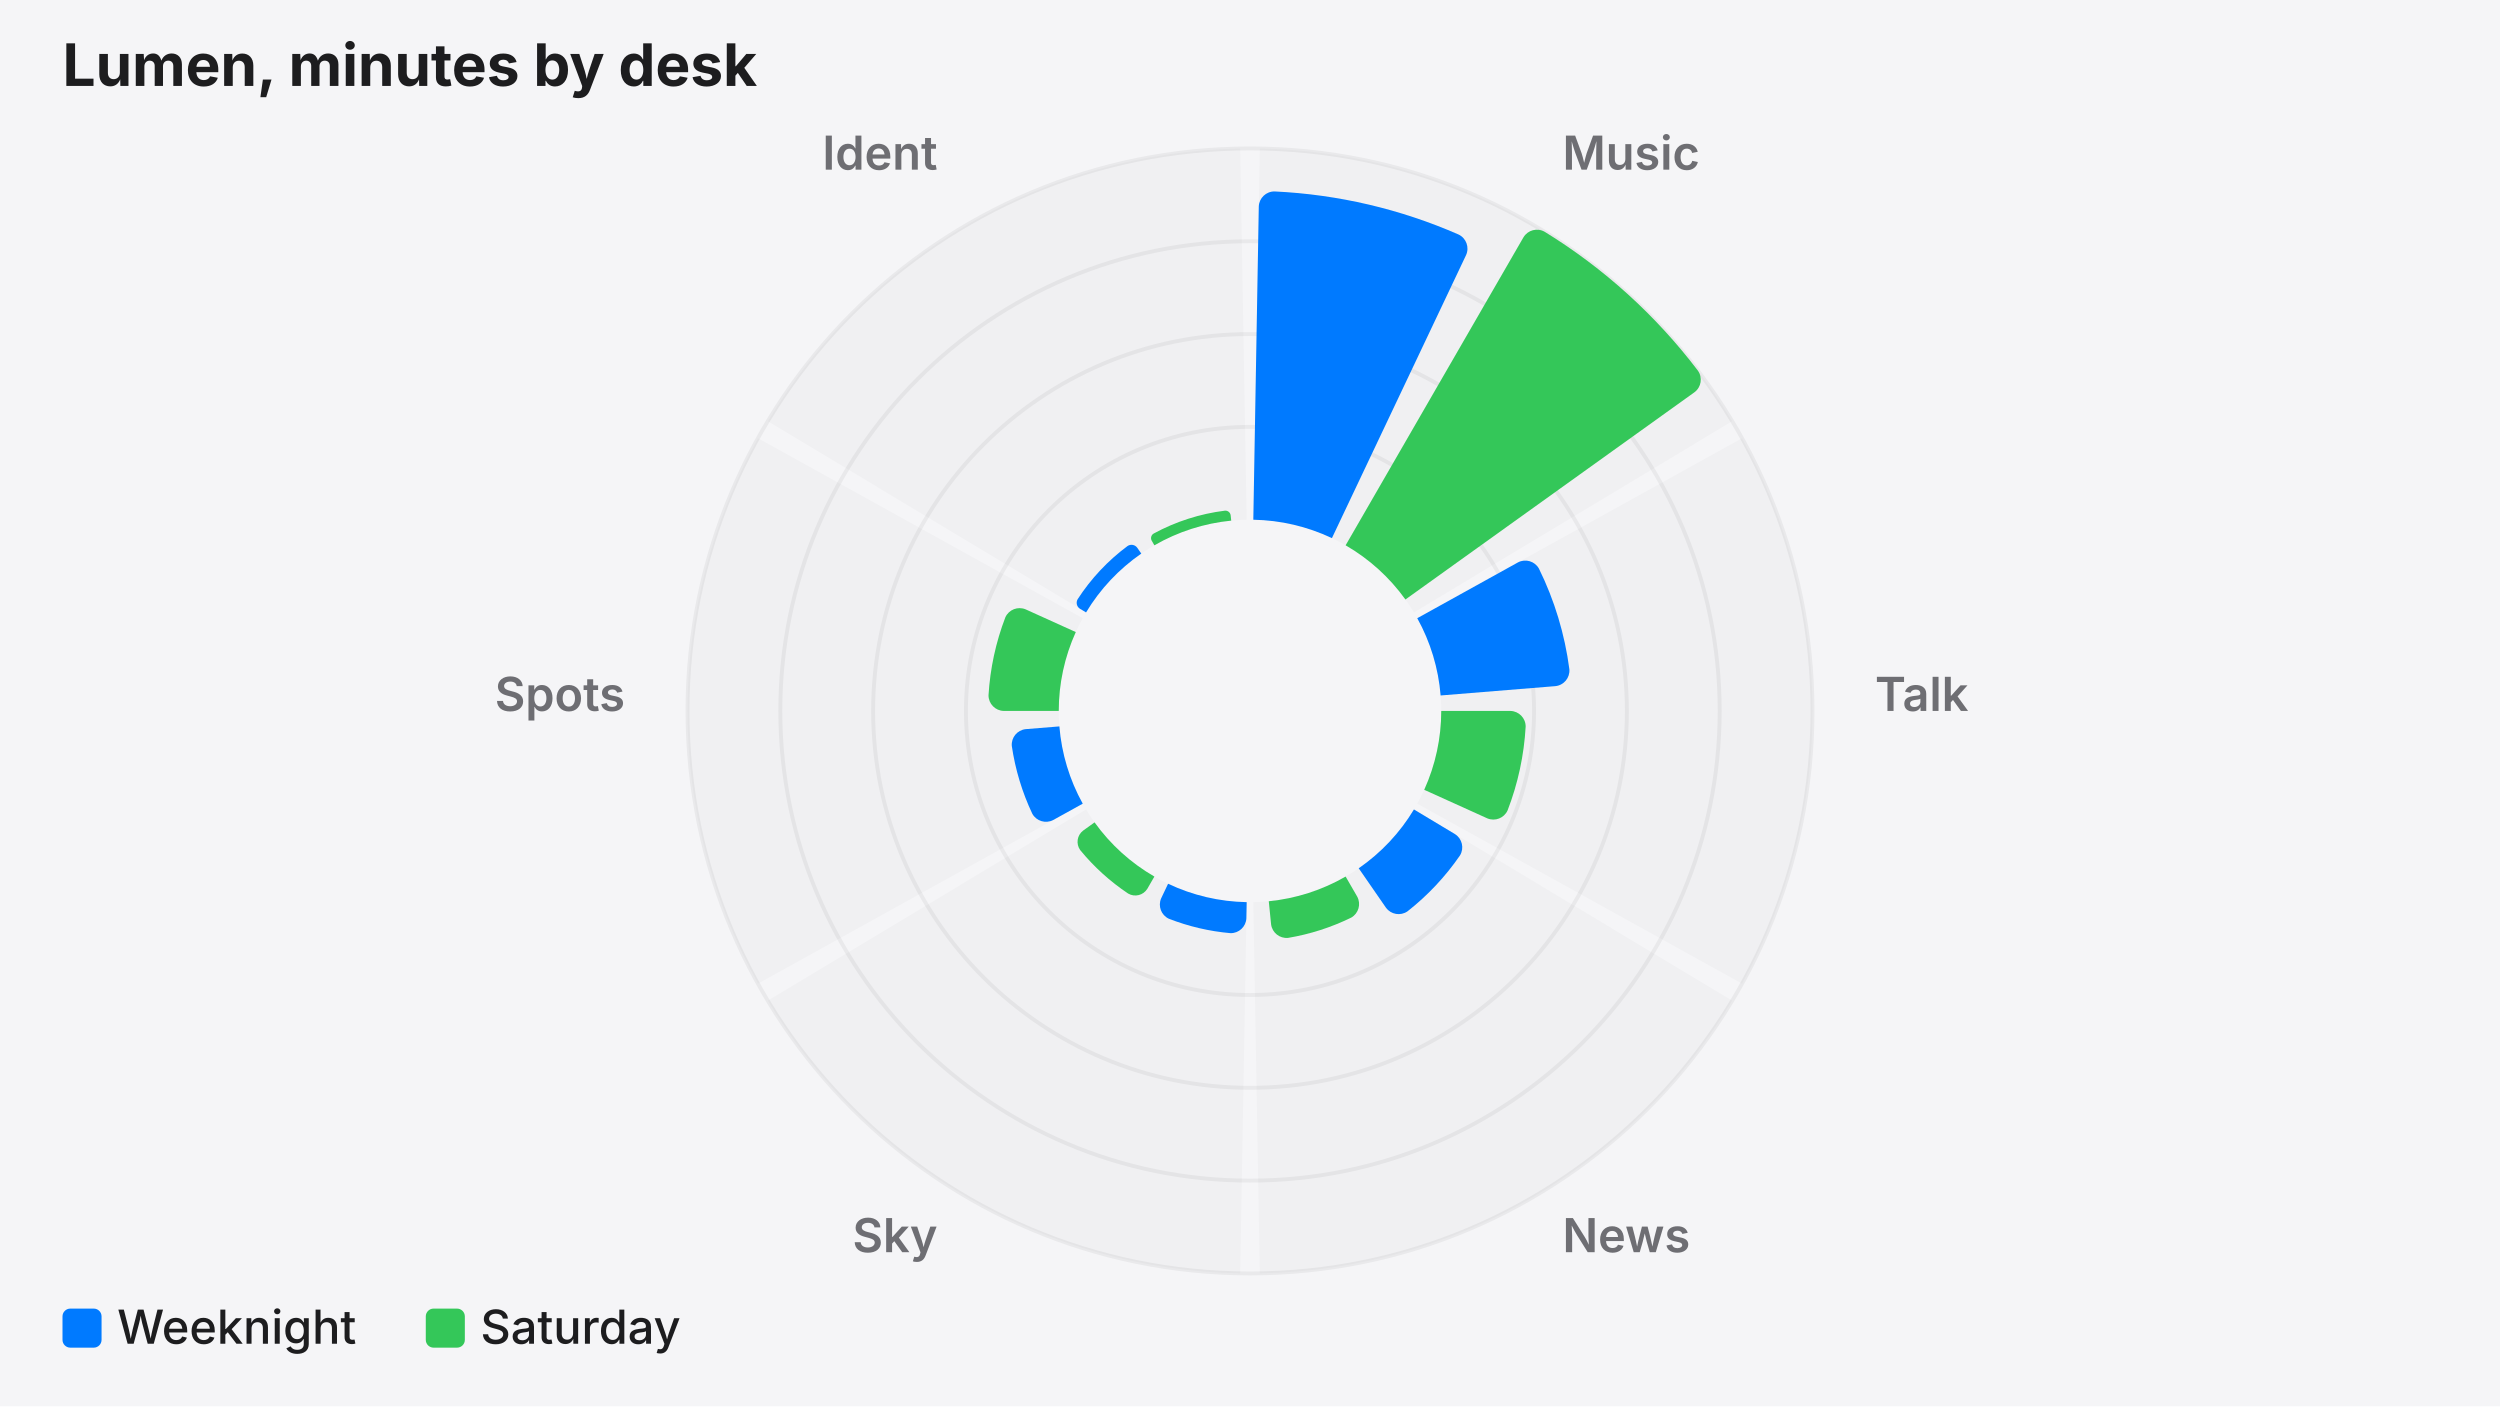
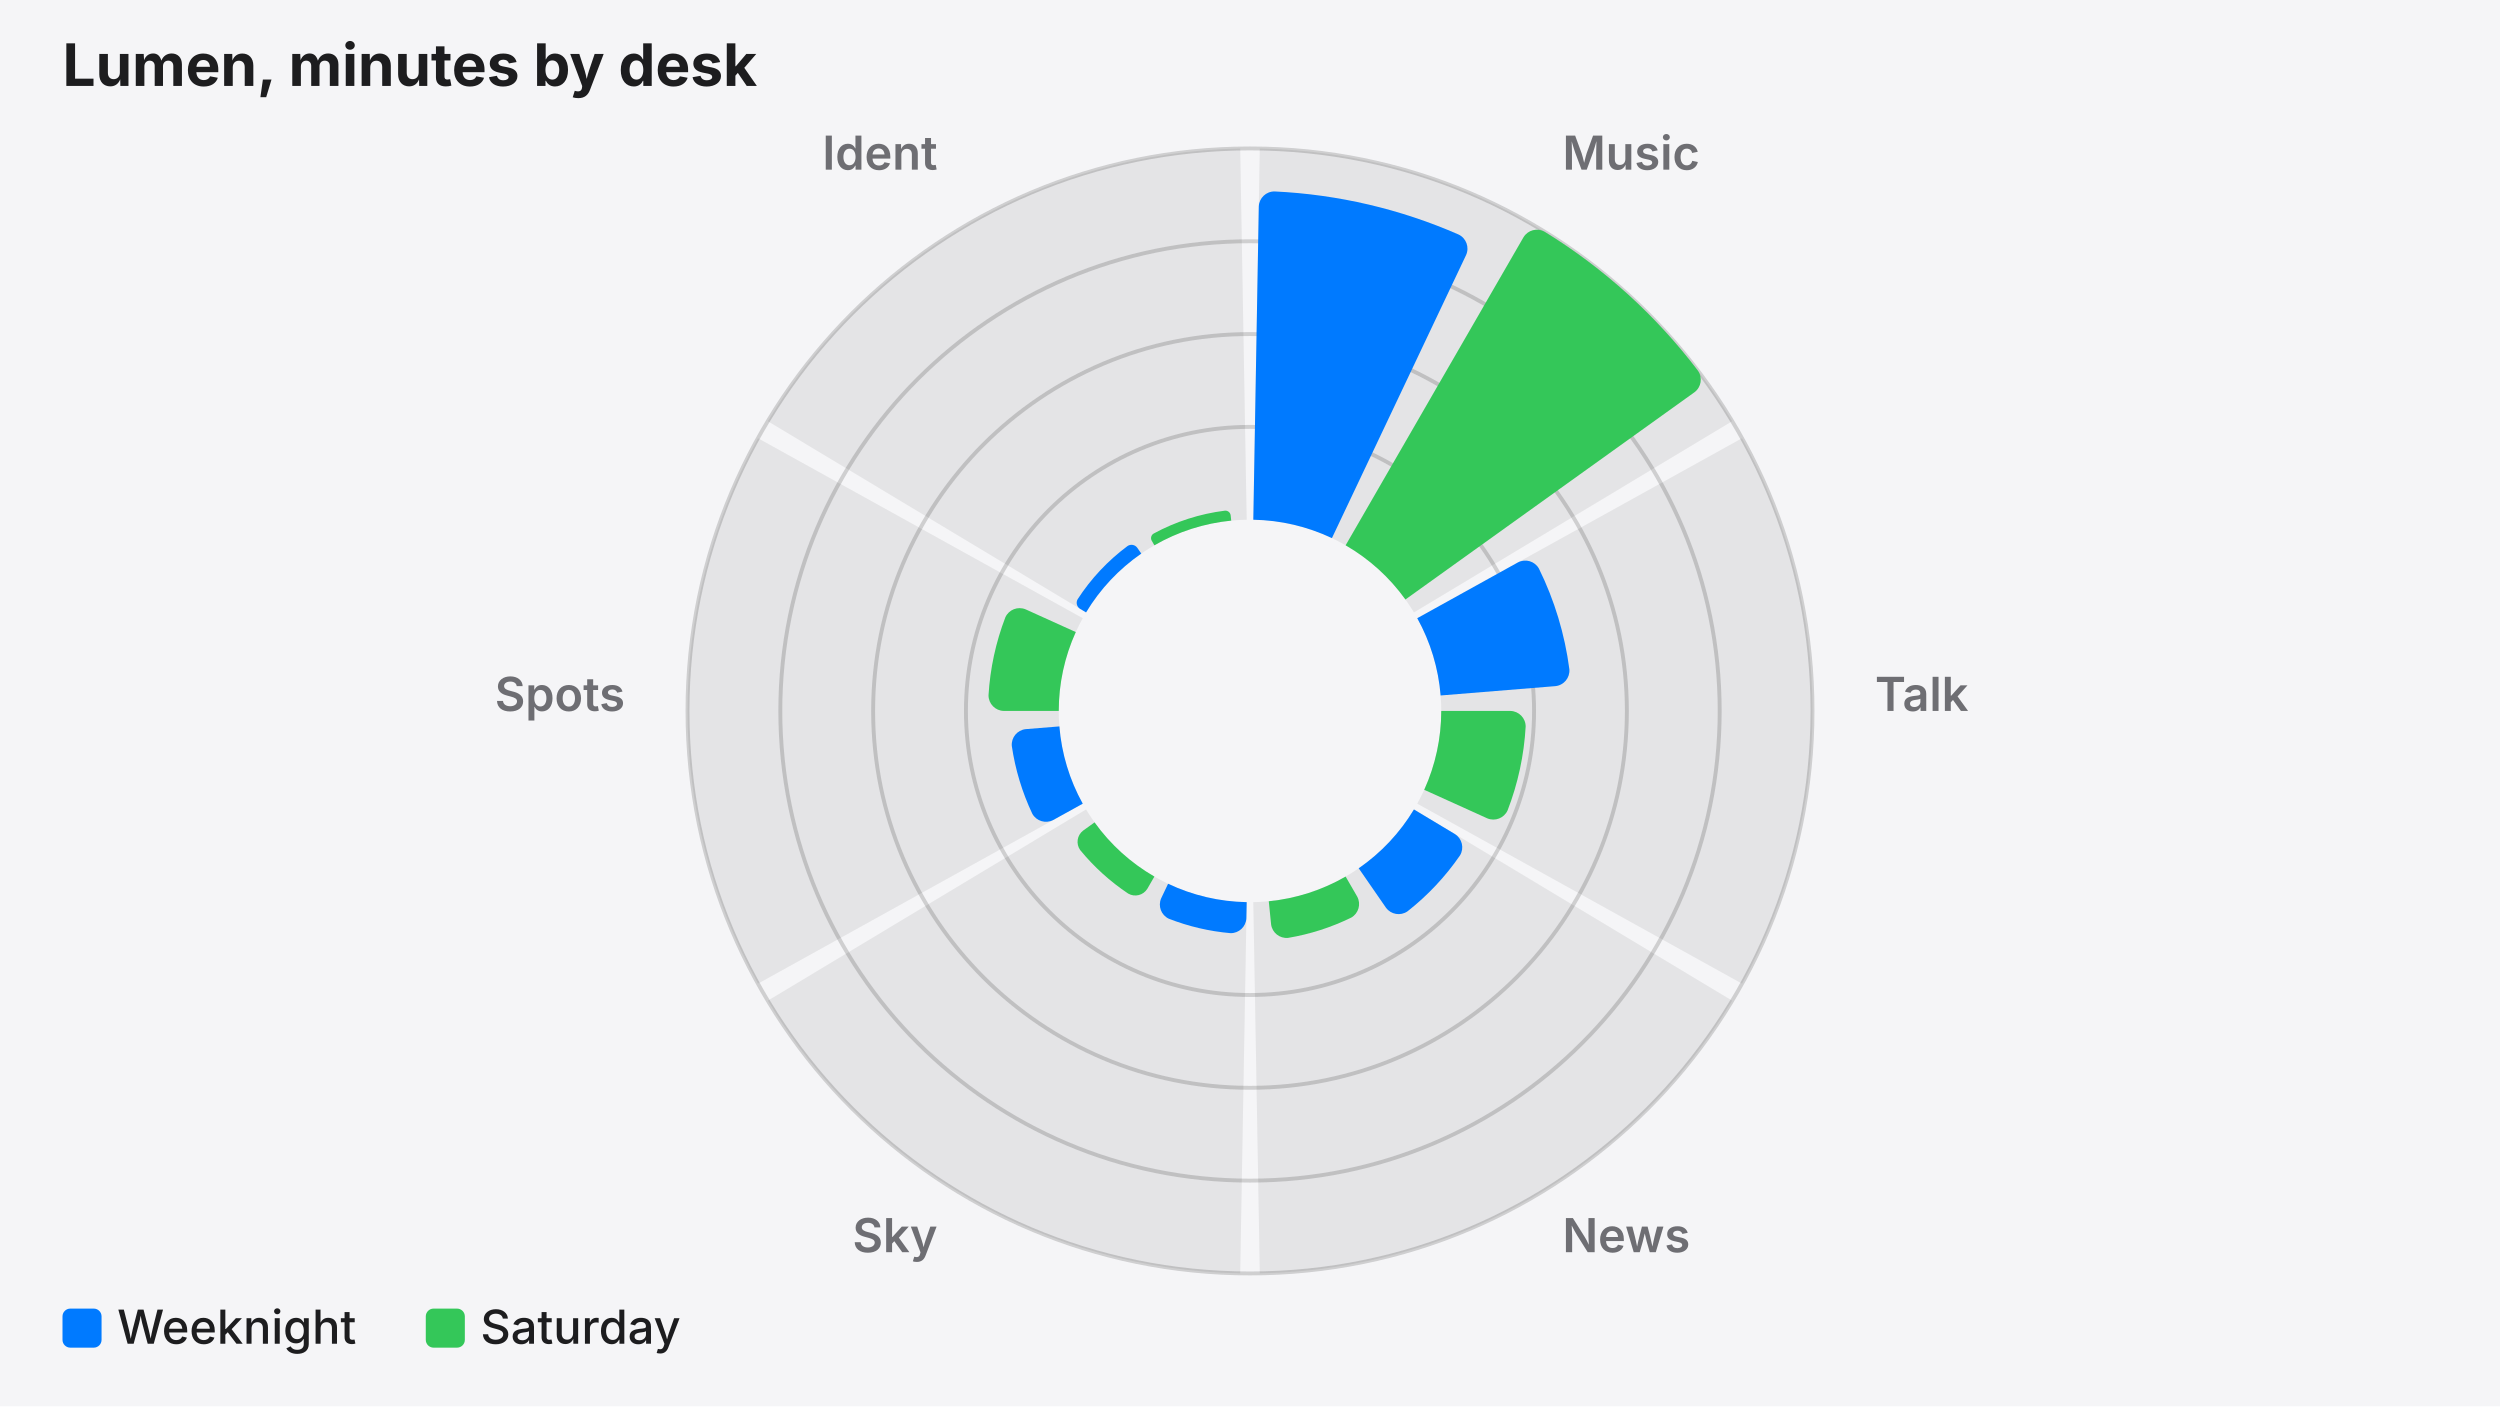
<svg xmlns="http://www.w3.org/2000/svg" width="640" height="360" viewBox="0 0 640 360" role="img" aria-label="Saturday music runs longer, and talk shrinks." class="ck-chart" data-ck-type="radial-bar" data-ck-renderer="radial-bar" data-ck-id="ckqfrrm1" style="color-scheme:light;font-family:Inter, sans-serif;font-variant-numeric:tabular-nums;font-feature-settings:'tnum'">
  <rect width="100%" height="100%" fill="#f5f5f7" data-ck-card="1" />
  <rect width="100%" height="100%" fill="transparent" />
  <text x="16" y="22" text-anchor="start" fill="#1d1d1f" font-size="15" font-weight="650">Lumen, minutes by desk</text>
  <g data-ck-coordinate="polar">
-     <circle data-ck-grid="polar" cx="320" cy="182" r="72.72" fill="none" stroke="rgba(0, 0, 0, 0.05)" />
-     <circle data-ck-grid="polar" cx="320" cy="182" r="96.48" fill="none" stroke="rgba(0, 0, 0, 0.05)" />
-     <circle data-ck-grid="polar" cx="320" cy="182" r="120.24" fill="none" stroke="rgba(0, 0, 0, 0.05)" />
-     <circle data-ck-grid="polar" cx="320" cy="182" r="144" fill="none" stroke="rgba(0, 0, 0, 0.05)" />
-     <path data-ck-track="1" d="M 322.51 38.02 A 144 144 0 0 1 443.43 107.83 L 361.97 156.78 A 48.96 48.96 0 0 0 320.85 133.05 Z" fill="rgba(0, 0, 0, 0.05)" fill-opacity="0.45" />
+     <circle data-ck-grid="polar" cx="320" cy="182" r="72.72" fill="none" stroke="rgba(0, 0, 0, 0.16)" />
+     <circle data-ck-grid="polar" cx="320" cy="182" r="96.48" fill="none" stroke="rgba(0, 0, 0, 0.16)" />
+     <circle data-ck-grid="polar" cx="320" cy="182" r="120.24" fill="none" stroke="rgba(0, 0, 0, 0.16)" />
+     <circle data-ck-grid="polar" cx="320" cy="182" r="144" fill="none" stroke="rgba(0, 0, 0, 0.16)" />
+     <path data-ck-track="1" d="M 322.51 38.02 A 144 144 0 0 1 443.43 107.83 L 361.97 156.78 A 48.96 48.96 0 0 0 320.85 133.05 Z" fill="rgba(0, 0, 0, 0.16)" fill-opacity="0.45" />
    <path d="M 326.32 49.01 A 133.14 133.14 0 0 1 373.38 60.03 A 4 4 0 0 1 375.31 65.31 L 340.97 137.76 A 48.96 48.96 0 0 0 320.85 133.05 L 322.25 52.88 A 4 4 0 0 1 326.32 49.01 Z" fill="#007aff" data-ck-name="Weeknight" data-ck-i="0" data-ck-mark="radial-bar" aria-label="Music, Weeknight: 186" />
    <path d="M 395.44 59.34 A 144 144 0 0 1 434.65 94.87 A 4 4 0 0 1 433.78 100.42 L 359.79 153.47 A 48.96 48.96 0 0 0 344.48 139.6 L 390 60.76 A 4 4 0 0 1 395.44 59.34 Z" fill="#34c759" data-ck-name="Saturday" data-ck-i="0" data-ck-mark="radial-bar" aria-label="Music, Saturday: 210" />
    <text x="400" y="43.44" text-anchor="start" fill="#6e6e73" font-size="12" font-weight="560">Music</text>
-     <path data-ck-track="1" d="M 445.95 112.19 A 144 144 0 0 1 445.95 251.81 L 362.82 205.74 A 48.96 48.96 0 0 0 362.82 158.26 Z" fill="rgba(0, 0, 0, 0.05)" fill-opacity="0.45" />
+     <path data-ck-track="1" d="M 445.95 112.19 A 144 144 0 0 1 445.95 251.81 L 362.82 205.74 A 48.96 48.96 0 0 0 362.82 158.26 Z" fill="rgba(0, 0, 0, 0.16)" fill-opacity="0.45" />
    <path d="M 393.97 145.57 A 82.45 82.45 0 0 1 401.76 171.35 A 4 4 0 0 1 398.19 175.65 L 368.8 178.04 A 48.96 48.96 0 0 0 362.82 158.26 L 388.61 143.97 A 4 4 0 0 1 393.97 145.57 Z" fill="#007aff" data-ck-name="Weeknight" data-ck-i="1" data-ck-mark="radial-bar" aria-label="Talk, Weeknight: 74" />
    <path d="M 390.57 186 A 70.68 70.68 0 0 1 385.94 207.47 A 4 4 0 0 1 380.75 209.5 L 364.6 202.19 A 48.96 48.96 0 0 0 368.96 182 L 386.68 182 A 4 4 0 0 1 390.57 186 Z" fill="#34c759" data-ck-name="Saturday" data-ck-i="1" data-ck-mark="radial-bar" aria-label="Talk, Saturday: 48" />
    <text x="480" y="182" text-anchor="start" fill="#6e6e73" font-size="12" font-weight="560">Talk</text>
-     <path data-ck-track="1" d="M 443.43 256.17 A 144 144 0 0 1 322.51 325.98 L 320.85 230.95 A 48.96 48.96 0 0 0 361.97 207.22 Z" fill="rgba(0, 0, 0, 0.05)" fill-opacity="0.45" />
+     <path data-ck-track="1" d="M 443.43 256.17 A 144 144 0 0 1 322.51 325.98 L 320.85 230.95 A 48.96 48.96 0 0 0 361.97 207.22 Z" fill="rgba(0, 0, 0, 0.16)" fill-opacity="0.45" />
    <path d="M 373.77 218.97 A 65.25 65.25 0 0 1 360.31 233.31 A 4 4 0 0 1 354.82 232.39 L 347.83 222.28 A 48.96 48.96 0 0 0 361.97 207.22 L 372.5 213.55 A 4 4 0 0 1 373.77 218.97 Z" fill="#007aff" data-ck-name="Weeknight" data-ck-i="2" data-ck-mark="radial-bar" aria-label="News, Weeknight: 36" />
    <path d="M 345.93 234.9 A 58.92 58.92 0 0 1 329.75 240.1 A 4 4 0 0 1 325.4 236.65 L 324.81 230.72 A 48.96 48.96 0 0 0 344.48 224.4 L 347.46 229.56 A 4 4 0 0 1 345.93 234.9 Z" fill="#34c759" data-ck-name="Saturday" data-ck-i="2" data-ck-mark="radial-bar" aria-label="News, Saturday: 22" />
    <text x="400" y="320.56" text-anchor="start" fill="#6e6e73" font-size="12" font-weight="560">News</text>
-     <path data-ck-track="1" d="M 317.49 325.98 A 144 144 0 0 1 196.57 256.17 L 278.03 207.22 A 48.96 48.96 0 0 0 319.15 230.95 Z" fill="rgba(0, 0, 0, 0.05)" fill-opacity="0.45" />
+     <path data-ck-track="1" d="M 317.49 325.98 A 144 144 0 0 1 196.57 256.17 L 278.03 207.22 A 48.96 48.96 0 0 0 319.15 230.95 Z" fill="rgba(0, 0, 0, 0.16)" fill-opacity="0.45" />
    <path d="M 315.01 238.89 A 57.11 57.11 0 0 1 299.21 235.19 A 4 4 0 0 1 297.25 229.99 L 299.03 226.24 A 48.96 48.96 0 0 0 319.15 230.95 L 319.07 235.1 A 4 4 0 0 1 315.01 238.89 Z" fill="#007aff" data-ck-name="Weeknight" data-ck-i="3" data-ck-mark="radial-bar" aria-label="Sky, Weeknight: 18" />
    <path d="M 288.82 228.76 A 56.2 56.2 0 0 1 276.53 217.62 A 3.62 3.62 0 0 1 277.27 212.64 L 280.21 210.53 A 48.96 48.96 0 0 0 295.52 224.4 L 293.71 227.54 A 3.62 3.62 0 0 1 288.82 228.76 Z" fill="#34c759" data-ck-name="Saturday" data-ck-i="3" data-ck-mark="radial-bar" aria-label="Sky, Saturday: 16" />
    <text x="240" y="320.56" text-anchor="end" fill="#6e6e73" font-size="12" font-weight="560">Sky</text>
-     <path data-ck-track="1" d="M 194.05 251.81 A 144 144 0 0 1 194.05 112.19 L 277.18 158.26 A 48.96 48.96 0 0 0 277.18 205.74 Z" fill="rgba(0, 0, 0, 0.05)" fill-opacity="0.45" />
+     <path data-ck-track="1" d="M 194.05 251.81 A 144 144 0 0 1 194.05 112.19 L 277.18 158.26 A 48.96 48.96 0 0 0 277.18 205.74 Z" fill="rgba(0, 0, 0, 0.16)" fill-opacity="0.45" />
    <path d="M 264.27 208.32 A 61.63 61.63 0 0 1 259.02 190.96 A 4 4 0 0 1 262.56 186.66 L 271.2 185.96 A 48.96 48.96 0 0 0 277.18 205.74 L 269.59 209.94 A 4 4 0 0 1 264.27 208.32 Z" fill="#007aff" data-ck-name="Weeknight" data-ck-i="4" data-ck-mark="radial-bar" aria-label="Spots, Weeknight: 28" />
    <path d="M 253.06 178 A 67.06 67.06 0 0 1 257.37 158.03 A 4 4 0 0 1 262.55 155.99 L 275.4 161.81 A 48.96 48.96 0 0 0 271.04 182 L 256.94 182 A 4 4 0 0 1 253.06 178 Z" fill="#34c759" data-ck-name="Saturday" data-ck-i="4" data-ck-mark="radial-bar" aria-label="Spots, Saturday: 40" />
    <text x="160" y="182" text-anchor="end" fill="#6e6e73" font-size="12" font-weight="560">Spots</text>
-     <path data-ck-track="1" d="M 196.57 107.83 A 144 144 0 0 1 317.49 38.02 L 319.15 133.05 A 48.96 48.96 0 0 0 278.03 156.78 Z" fill="rgba(0, 0, 0, 0.05)" fill-opacity="0.45" />
+     <path data-ck-track="1" d="M 196.57 107.83 A 144 144 0 0 1 317.49 38.02 L 319.15 133.05 A 48.96 48.96 0 0 0 278.03 156.78 Z" fill="rgba(0, 0, 0, 0.16)" fill-opacity="0.45" />
    <path d="M 275.89 153.38 A 52.58 52.58 0 0 1 288.64 139.79 A 1.81 1.81 0 0 1 291.14 140.23 L 292.17 141.72 A 48.96 48.96 0 0 0 278.03 156.78 L 276.48 155.85 A 1.81 1.81 0 0 1 275.89 153.38 Z" fill="#007aff" data-ck-name="Weeknight" data-ck-i="5" data-ck-mark="radial-bar" aria-label="Ident, Weeknight: 8" />
    <path d="M 295.35 136.58 A 51.68 51.68 0 0 1 313.57 130.73 A 1.36 1.36 0 0 1 315.05 131.93 L 315.19 133.28 A 48.96 48.96 0 0 0 295.52 139.6 L 294.84 138.42 A 1.36 1.36 0 0 1 295.35 136.58 Z" fill="#34c759" data-ck-name="Saturday" data-ck-i="5" data-ck-mark="radial-bar" aria-label="Ident, Saturday: 6" />
    <text x="240" y="43.44" text-anchor="end" fill="#6e6e73" font-size="12" font-weight="560">Ident</text>
  </g>
  <rect x="16" y="335" width="10" height="10" rx="2" fill="#007aff" />
  <text x="30" y="344" text-anchor="start" fill="#1d1d1f" font-size="12" font-weight="500">Weeknight</text>
  <rect x="109" y="335" width="10" height="10" rx="2" fill="#34c759" />
  <text x="123" y="344" text-anchor="start" fill="#1d1d1f" font-size="12" font-weight="500">Saturday</text>
</svg>
